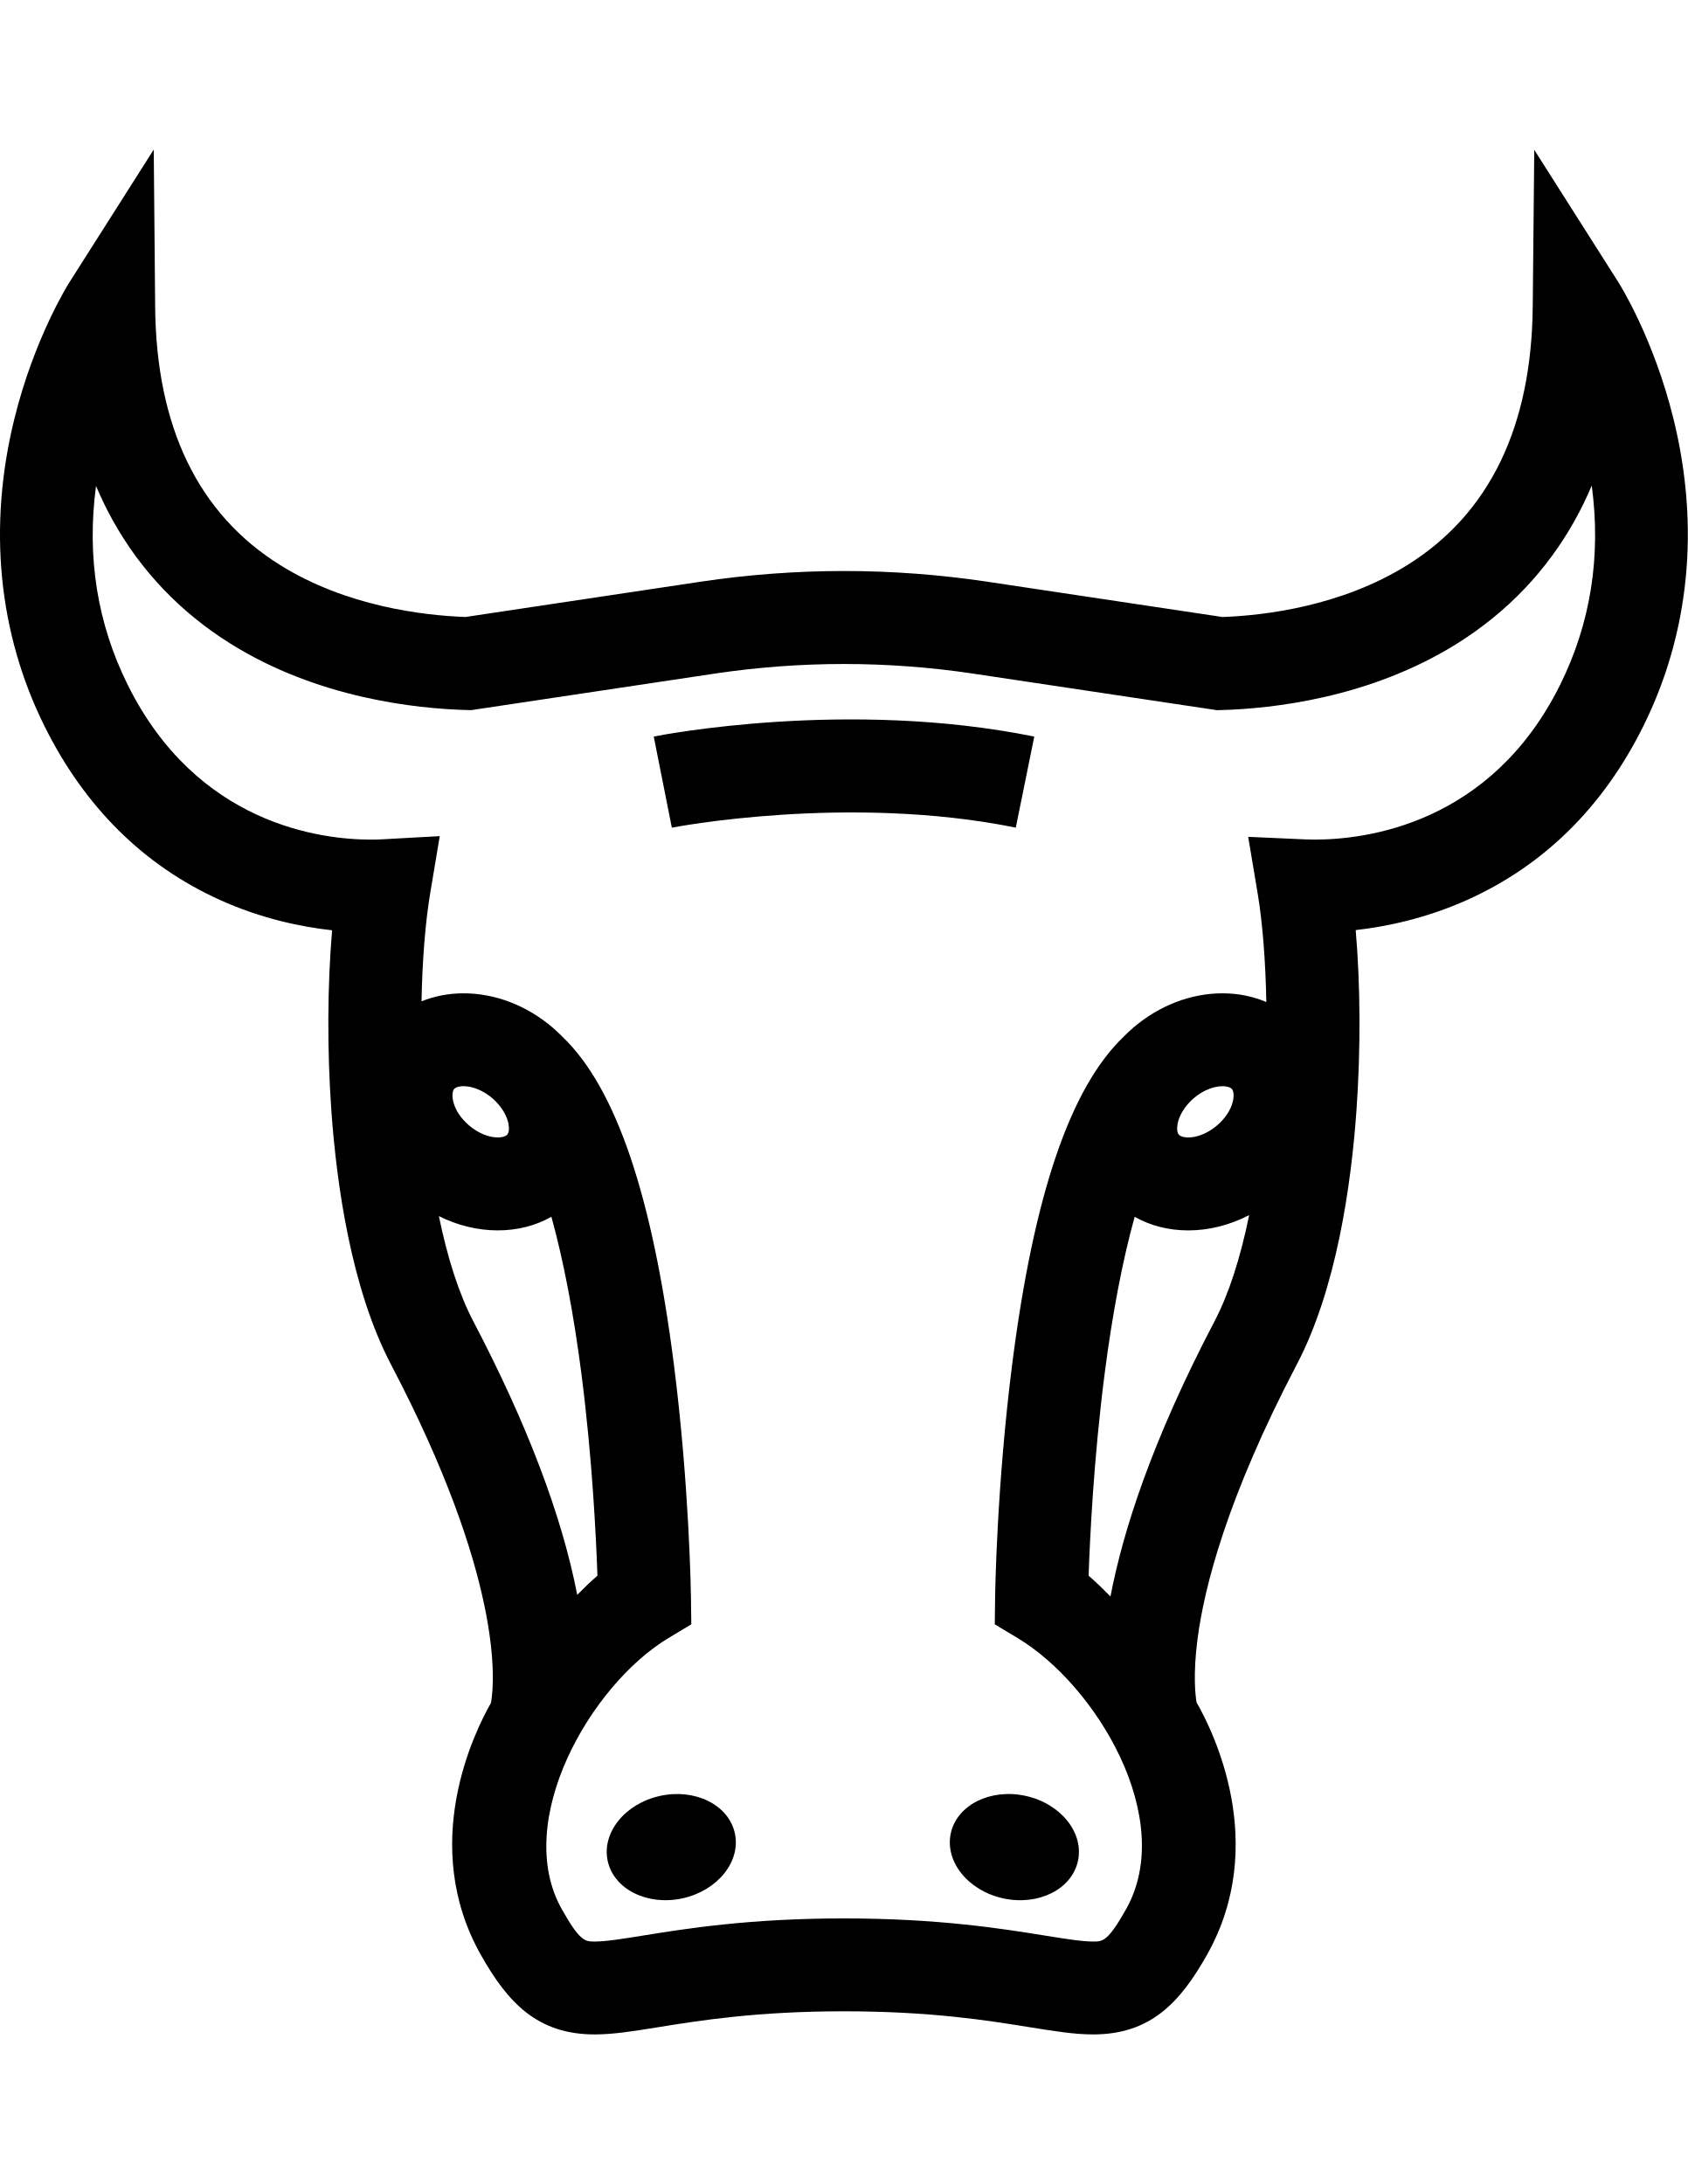
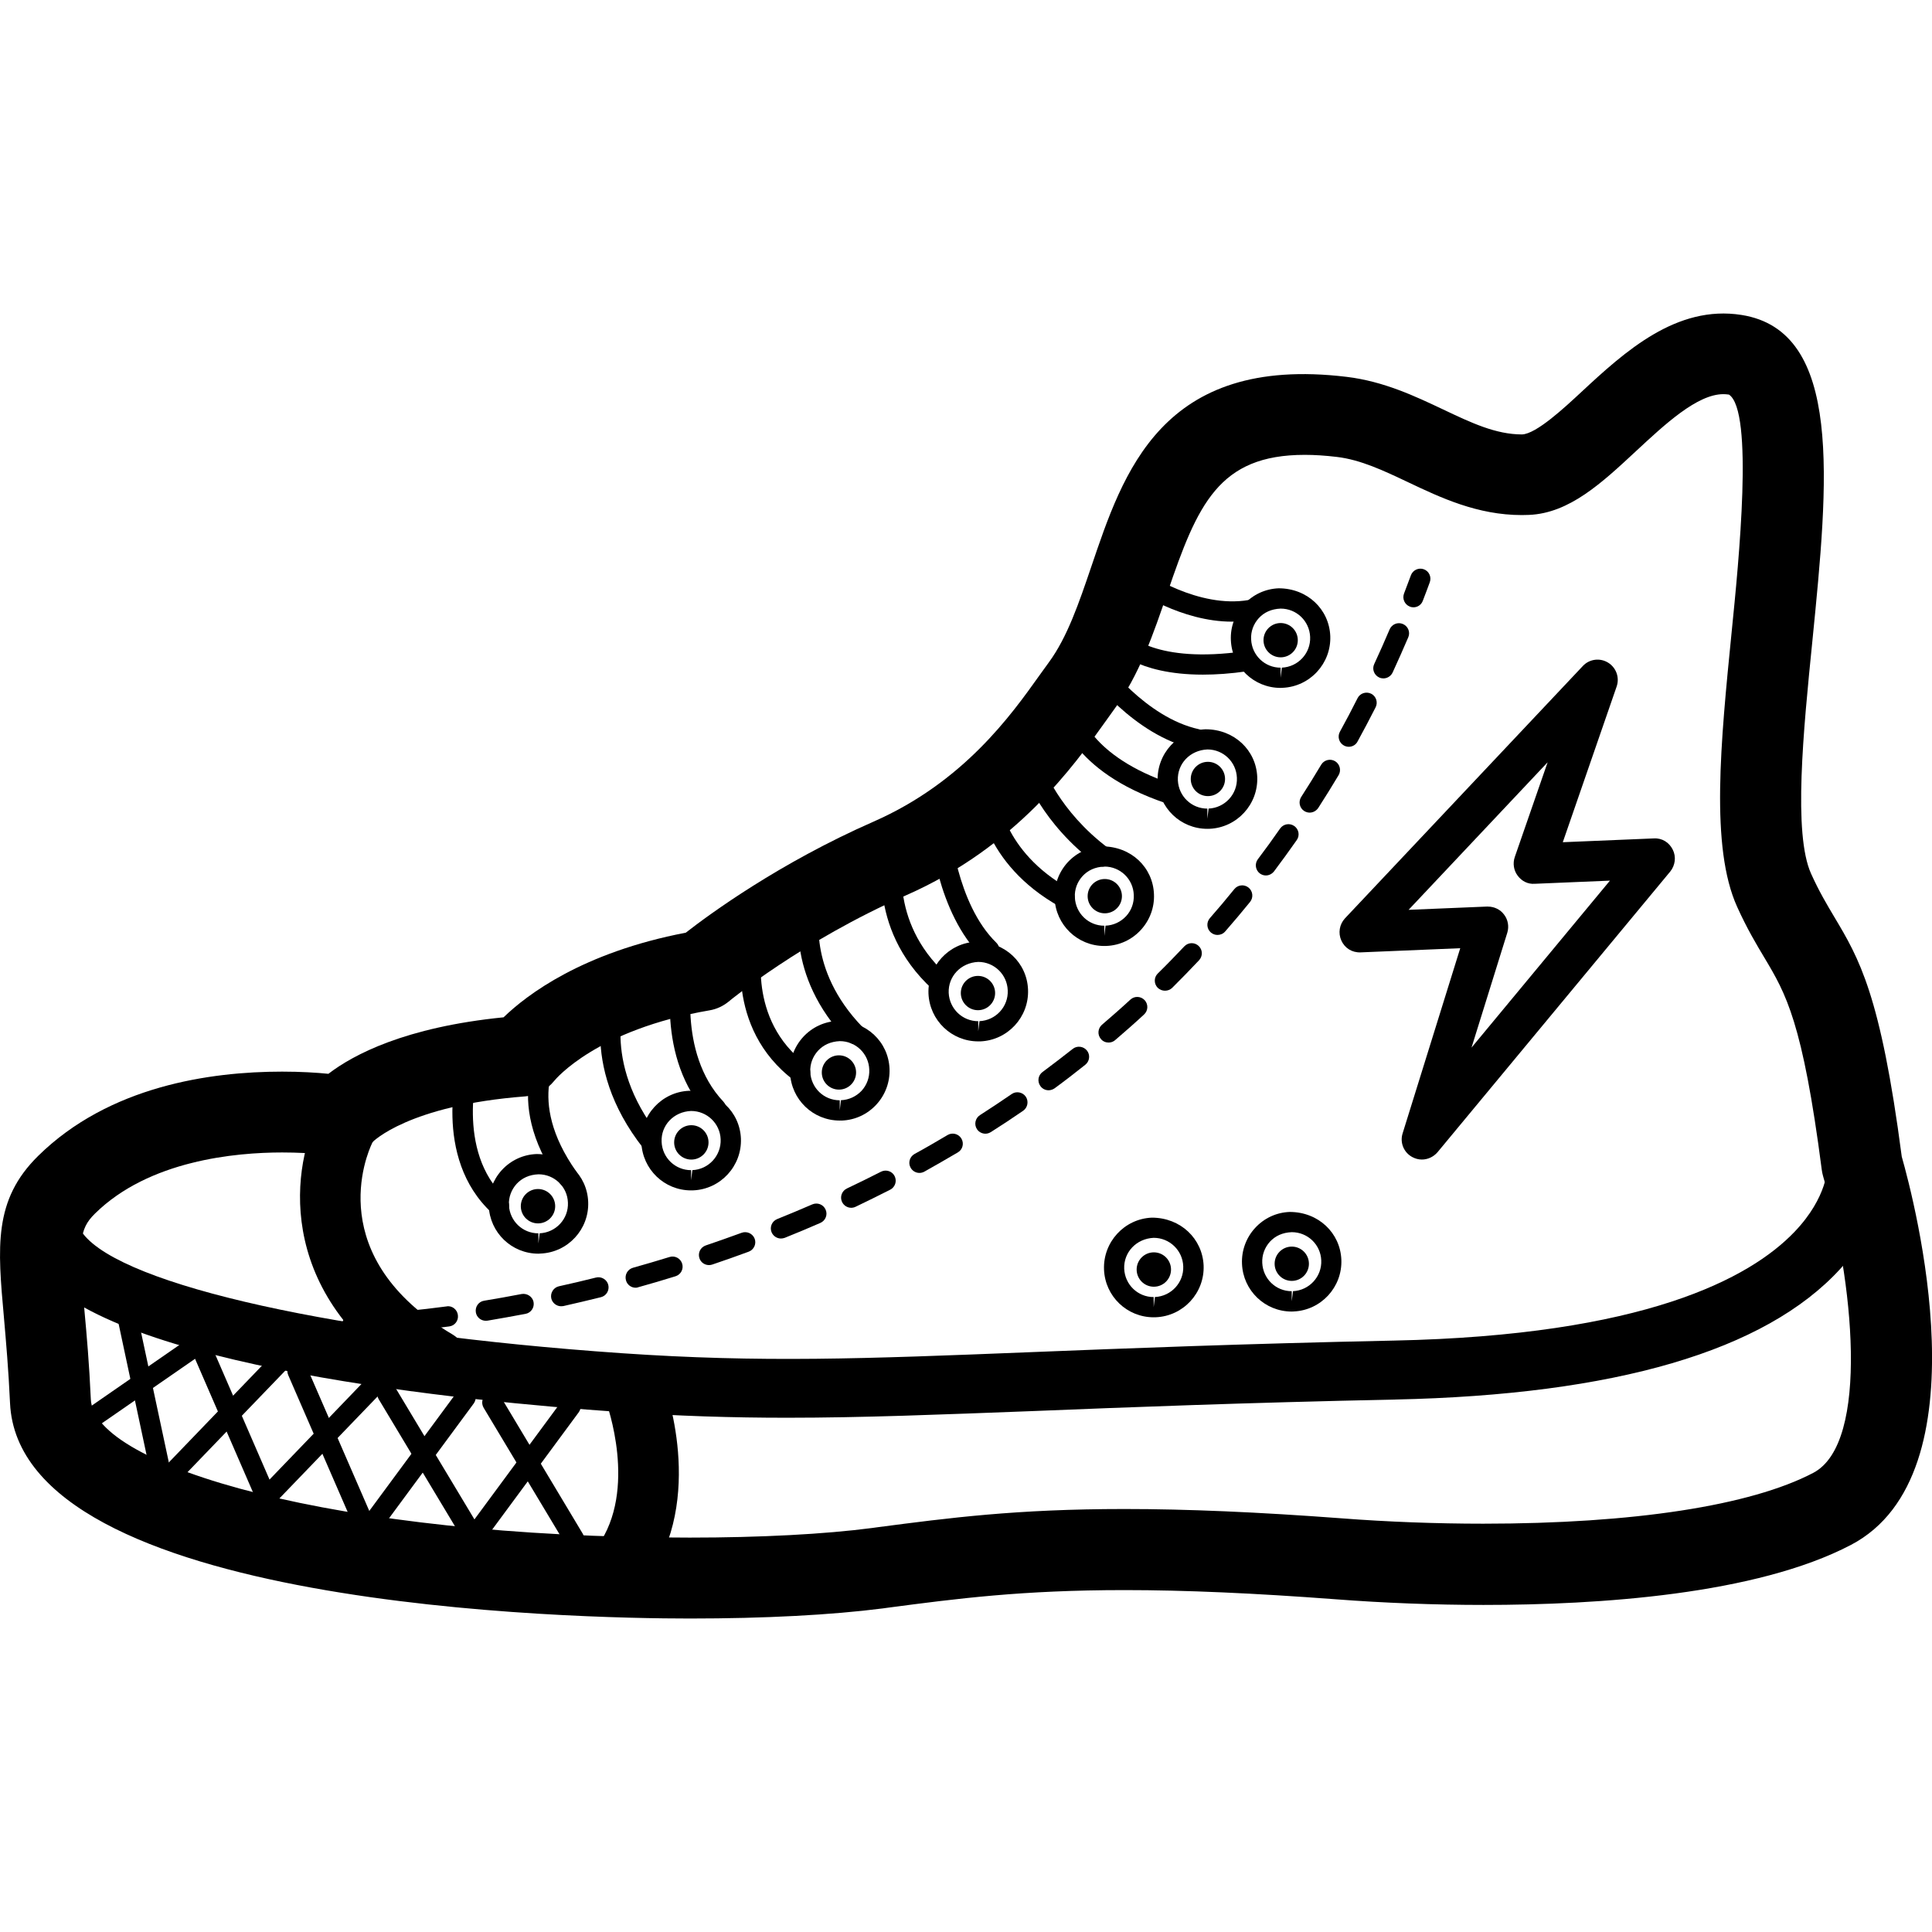
- <svg xmlns="http://www.w3.org/2000/svg" version="1.1" id="Capa_1" x="0px" y="0px" viewBox="0 0 612 792" style="enable-background:new 0 0 612 792;" preserveAspectRatio="fit">
-   <path d="M266.452,664.79c2.245,10.258-6.254,20.833-18.984,23.619c-12.73,2.786-24.869-3.272-27.115-13.53  s6.254-20.833,18.984-23.619C252.067,648.473,264.207,654.531,266.452,664.79z M344.757,664.79  c-2.246,10.262,6.253,20.84,18.983,23.626c12.73,2.786,24.87-3.275,27.116-13.537c2.246-10.262-6.253-20.84-18.983-23.626  C359.143,648.467,347.003,654.528,344.757,664.79z M595.837,263.373c-14.551,29.296-36.042,50.482-63.857,62.978  c-14.911,6.691-29.247,9.673-40.415,10.939c1.716,19.83,1.854,43.473,0.256,65.711c-1.917,26.736-7.224,64.355-21.595,91.776  c-25.366,48.413-33.586,80.892-36.014,99.615c-1.681,12.973-0.768,20.515-0.346,22.958c6.047,10.538,26.355,51.437,3.785,91.534  c-9.756,17.333-20.508,28.874-41.28,28.874c-6.76,0-13.942-1.155-23.041-2.622c-15.091-2.436-35.765-5.764-67.33-5.764  c-31.572,0-52.247,3.335-67.337,5.764c-9.099,1.467-16.281,2.622-23.041,2.622c-20.771,0-31.524-11.541-41.28-28.874  c-22.46-39.896-2.463-80.581,3.695-91.368c0-0.028,0.007-0.062,0.014-0.097l-0.097-0.062c0.042-0.055,0.09-0.131,0.138-0.201  c1.287-7.881,4.151-45.127-36.333-122.372c-14.378-27.434-19.678-65.061-21.595-91.797c-1.591-22.204-1.453-45.812,0.256-65.628  c-11.168-1.225-25.649-4.2-40.733-11.029c-27.607-12.496-48.981-33.676-63.525-62.951c-16.807-33.828-20.591-72.374-10.96-111.475  c7.203-29.227,19.457-48.725,19.976-49.541l30.569-48.123l0.512,57c0.374,43.618,15.61,75.128,45.286,93.651  c24.065,15.021,51.908,18.294,67.254,18.848l85.265-12.794c17.139-2.567,34.61-3.875,51.942-3.875  c17.326,0,34.803,1.301,51.942,3.875l85.341,12.807c15.319-0.567,43.099-3.875,67.178-18.952  c29.628-18.557,44.871-50.046,45.293-93.582l0.554-56.889l30.507,48.026c0.519,0.816,12.773,20.315,19.976,49.541  C616.428,190.999,612.643,229.546,595.837,263.373z M209.298,578.354c2.449-2.498,4.906-4.857,7.327-6.954  c-0.471-13.686-1.847-42.345-5.764-72.886c-2.851-22.204-6.566-41.536-10.932-57.263c-5.688,3.217-12.309,4.933-19.436,4.933  c-7.293,0-14.592-1.799-21.359-5.176c3.155,15.395,7.383,28.41,12.475,38.132C191.114,516.359,203.762,549.661,209.298,578.354z   M179.967,399.66l0.014-0.014c-0.464-0.477-0.941-0.948-1.46-1.391c-3.19-2.733-7.092-4.366-10.427-4.366  c-0.602,0-2.615,0.069-3.439,1.038c-1.266,1.474-0.948,7.742,5.411,13.188c3.197,2.733,7.092,4.366,10.427,4.366  c0.602,0,2.609-0.076,3.439-1.038c0.616-0.72,0.775-2.193,0.429-3.958c-0.512-2.609-2.013-5.3-4.193-7.632  C180.099,399.799,180.03,399.722,179.967,399.66z M452.935,440.649c-6.968,3.605-14.523,5.542-22.079,5.542  c-7.127,0-13.741-1.716-19.436-4.933c-4.366,15.727-8.089,35.052-10.932,57.256c-3.916,30.541-5.3,59.2-5.764,72.886  c2.615,2.27,5.279,4.83,7.922,7.563c4.546-23.843,15.111-56.654,37.737-99.823C445.525,469.336,449.773,456.197,452.935,440.649z   M431.389,399.667c-0.062,0.062-0.131,0.131-0.201,0.194c-2.18,2.332-3.681,5.023-4.193,7.632c-0.346,1.757-0.187,3.238,0.429,3.958  c0.83,0.962,2.844,1.038,3.439,1.038c3.342,0,7.237-1.633,10.427-4.366c6.359-5.445,6.677-11.714,5.411-13.188  c-0.83-0.962-2.844-1.038-3.439-1.038c-3.342,0-7.237,1.633-10.427,4.366c-0.519,0.443-0.996,0.913-1.46,1.391L431.389,399.667z   M577.155,176.095c-1.806,4.283-3.819,8.414-6.02,12.385c-10.206,18.398-24.605,33.503-42.795,44.898  c-31.628,19.81-67.192,23.615-85.583,24.12l-1.488,0.042l-88.33-13.25c-15.492-2.325-31.288-3.501-46.947-3.501  c-15.665,0-31.455,1.176-46.947,3.501l-88.233,13.236l-1.481-0.042c-18.419-0.491-54.032-4.262-85.645-23.996  c-18.232-11.382-32.652-26.487-42.864-44.905c-2.2-3.965-4.2-8.089-6.006-12.358c-3.418,25.656,0.436,49.873,11.513,72.167  c25.144,50.614,70.043,56.08,88.178,56.08c1.391,0,2.712-0.028,3.923-0.097l21.02-1.162l-3.473,20.764  c-1.785,10.656-2.851,24.445-3.141,39.149c4.664-1.903,9.811-2.913,15.257-2.913c11.472,0,22.958,4.428,32.347,12.468  c1.204,1.031,2.352,2.117,3.453,3.238c19.36,18.502,32.596,57.353,40.422,118.622c5.639,44.13,6.2,83.189,6.22,84.829l0.125,9.666  l-8.282,4.982c-28.32,17.035-56.606,66.486-38.671,98.342c6.594,11.714,8.483,11.714,11.922,11.714  c4.062,0,10.074-0.969,17.678-2.193c15.305-2.47,38.429-6.193,72.693-6.193c34.264,0,57.388,3.729,72.693,6.193  c7.611,1.225,13.617,2.193,17.685,2.193c3.439,0,5.328,0,11.922-11.714c18.377-32.645-10.69-81.127-39.315-98.342  c-0.007,0-8.289-4.982-8.289-4.982l0.125-9.666c0.014-1.64,0.581-40.699,6.213-84.829c7.819-61.276,21.055-100.12,40.422-118.622  c1.1-1.121,2.249-2.207,3.453-3.238c9.389-8.04,20.875-12.468,32.347-12.468c5.695,0,11.071,1.093,15.907,3.176  c-0.284-14.793-1.349-28.666-3.141-39.384l-3.439-20.536l20.799,0.927c1.072,0.048,2.207,0.069,3.39,0.069  c18.35,0,63.746-5.466,88.89-56.066C576.754,226.058,580.601,201.8,577.155,176.095z M237.044,267.096l6.559,33.046  c0.63-0.125,63.975-12.344,124.718-0.014l6.698-33.018C307.474,253.403,239.887,266.536,237.044,267.096z" />
+ <svg xmlns="http://www.w3.org/2000/svg" version="1.1" id="Capa_1" x="0px" y="0px" width="47.776px" height="47.776px" viewBox="0 0 47.776 47.776" style="enable-background:new 0 0 47.776 47.776;" xml:space="preserve">
+   <g>
+     <g id="Sneaker">
+       <path d="M17.06,40.024c-2.769,0-16.581-0.258-16.812-5.329c-0.038-0.838-0.1-1.526-0.15-2.107    c-0.158-1.755-0.264-2.913,0.847-4.005C2.696,26.86,5.191,26.5,6.977,26.5c0.463,0,0.856,0.025,1.144,0.054    c0.613-0.471,1.896-1.154,4.332-1.397c0.58-0.562,1.953-1.604,4.506-2.093c0.584-0.456,2.311-1.722,4.645-2.747    c2.226-0.98,3.4-2.633,4.104-3.621l0.229-0.317c0.456-0.62,0.744-1.468,1.049-2.365c0.784-2.306,1.725-5.248,6.314-4.695    c0.917,0.11,1.695,0.479,2.384,0.805c0.699,0.332,1.305,0.619,1.954,0.619c0.354-0.013,1.05-0.662,1.467-1.049    c1.077-1.002,2.353-2.159,3.959-1.906c2.521,0.396,2.147,4.115,1.755,8.052c-0.226,2.241-0.479,4.781-0.032,5.768    c0.199,0.44,0.381,0.744,0.571,1.064c0.615,1.03,1.146,1.92,1.67,5.93c0.312,1.099,2.087,7.851-1.257,9.602    c-2.347,1.229-6.235,1.484-9.088,1.484c-1.206,0-2.472-0.049-3.657-0.14c-2.005-0.151-3.712-0.227-5.218-0.227    c-2.537,0-4.146,0.211-5.847,0.435l-0.13,0.018C20.558,39.937,18.908,40.024,17.06,40.024z M6.977,28.499    c-1.155,0-3.293,0.195-4.629,1.512c-0.403,0.396-0.408,0.726-0.26,2.397c0.056,0.604,0.119,1.323,0.158,2.196    c0.074,1.65,6.043,3.419,14.812,3.419c1.736,0,3.34-0.084,4.511-0.238l0.129-0.018c1.768-0.231,3.438-0.451,6.105-0.451    c1.557,0,3.312,0.076,5.368,0.23c1.139,0.088,2.352,0.133,3.508,0.133c3.714,0,6.611-0.445,8.159-1.256    c1.419-0.743,0.983-4.82,0.243-7.344c-0.016-0.052-0.023-0.103-0.031-0.152c-0.474-3.661-0.889-4.356-1.413-5.235    c-0.202-0.338-0.433-0.722-0.68-1.268c-0.667-1.476-0.408-4.057-0.136-6.79c0.179-1.774,0.548-5.466-0.065-5.876    c-0.052-0.007-0.095-0.011-0.139-0.011c-0.646,0-1.448,0.747-2.156,1.405c-0.852,0.792-1.652,1.539-2.651,1.581l-0.177,0.004    c-1.099,0-2.009-0.431-2.812-0.812c-0.602-0.285-1.17-0.556-1.764-0.626c-0.283-0.034-0.546-0.051-0.792-0.051    c-2.13,0-2.653,1.23-3.394,3.404c-0.342,1.001-0.691,2.037-1.33,2.905l-0.21,0.293c-0.77,1.08-2.197,3.09-4.93,4.292    c-2.568,1.129-4.363,2.608-4.381,2.625c-0.135,0.111-0.298,0.188-0.471,0.217c-2.789,0.477-3.804,1.695-3.846,1.747    c-0.173,0.214-0.437,0.36-0.712,0.381c-2.9,0.222-3.775,1.126-3.784,1.136c-0.227,0.245-0.59,0.394-0.917,0.336    C8.29,28.583,7.751,28.499,6.977,28.499z" />
+       <path d="M19.467,35.059c-1.36,0-2.703-0.041-4.195-0.146c-3.698-0.256-12.502-1.108-14.365-3.511    c-0.345-0.442-0.479-0.946-0.386-1.452c0.07-0.396,0.451-0.652,0.847-0.585c0.396,0.071,0.657,0.451,0.585,0.848    c-0.008,0.043-0.025,0.135,0.104,0.3c0.994,1.282,6.348,2.468,13.315,2.95c3.449,0.237,5.97,0.14,10.147-0.027    c2.311-0.092,5.187-0.206,8.946-0.285c6.188-0.129,8.808-1.535,9.912-2.69c0.825-0.862,0.816-1.604,0.815-1.634    c-0.01-0.396,0.299-0.732,0.694-0.752c0.416-0.012,0.73,0.276,0.759,0.67c0.009,0.134,0.053,1.336-1.14,2.636    c-1.855,2.025-5.562,3.112-11.013,3.228c-3.749,0.079-6.616,0.191-8.92,0.284C23.221,34.982,21.327,35.059,19.467,35.059z" />
+       <path d="M15.384,39.427c-0.15,0-0.305-0.048-0.438-0.145c-0.336-0.242-0.412-0.71-0.17-1.048c1.005-1.396,0.223-3.535,0.215-3.557    c-0.145-0.389,0.051-0.82,0.438-0.966c0.385-0.146,0.816,0.049,0.965,0.435c0.045,0.118,1.08,2.91-0.401,4.965    C15.848,39.317,15.618,39.427,15.384,39.427z" />
+       <path d="M10.808,34.397c-0.133,0-0.265-0.034-0.385-0.104c-3.588-2.135-3.25-5.307-2.568-6.685    c0.183-0.371,0.631-0.522,1.004-0.34c0.37,0.183,0.521,0.629,0.343,1c-0.136,0.285-1.225,2.822,1.99,4.733    c0.354,0.212,0.473,0.673,0.261,1.026C11.312,34.267,11.062,34.397,10.808,34.397z" />
+       <g>
+         <path d="M12.336,30.061c-0.061,0-0.121-0.021-0.169-0.065c-1.497-1.377-0.842-3.692-0.812-3.792     c0.039-0.132,0.176-0.208,0.31-0.169c0.132,0.039,0.208,0.178,0.17,0.312c-0.006,0.021-0.595,2.118,0.672,3.283     c0.104,0.095,0.108,0.252,0.017,0.354C12.472,30.033,12.403,30.061,12.336,30.061z" />
+         <path d="M14.047,29.363c-0.076,0-0.153-0.036-0.204-0.104c-1.512-2.138-0.386-3.537-0.337-3.598     c0.091-0.104,0.248-0.118,0.354-0.032c0.104,0.089,0.121,0.244,0.033,0.353c-0.044,0.055-0.917,1.186,0.358,2.988     c0.08,0.111,0.055,0.27-0.06,0.349C14.147,29.349,14.098,29.363,14.047,29.363z" />
+       </g>
+       <path d="M13.315,31.002c-0.663,0-1.203-0.521-1.229-1.183c-0.014-0.327,0.103-0.642,0.324-0.885    c0.223-0.242,0.527-0.383,0.856-0.396c0,0,0.001,0,0.002,0c0.713,0,1.251,0.52,1.277,1.181c0.028,0.678-0.501,1.253-1.18,1.28    C13.363,31,13.319,31.002,13.315,31.002z M13.317,29.039c-0.229,0.009-0.407,0.093-0.54,0.235    c-0.132,0.146-0.201,0.33-0.192,0.525c0.018,0.394,0.336,0.7,0.729,0.7v0.25l0.031-0.251c0.401-0.018,0.718-0.356,0.699-0.761    C14.031,29.348,13.71,29.039,13.317,29.039z" />
+       <circle cx="13.304" cy="29.828" r="0.425" />
+       <g>
+         <path d="M16.108,28.495c-0.074,0-0.147-0.032-0.196-0.096c-1.668-2.115-0.895-3.942-0.861-4.02     c0.058-0.127,0.202-0.185,0.329-0.128c0.126,0.056,0.186,0.201,0.129,0.327c-0.026,0.066-0.679,1.642,0.797,3.51     c0.085,0.107,0.065,0.267-0.042,0.352C16.217,28.478,16.164,28.495,16.108,28.495z" />
+         <path d="M17.708,27.664c-0.064,0-0.132-0.024-0.182-0.077c-1.344-1.422-0.896-3.616-0.875-3.709     c0.029-0.136,0.163-0.219,0.296-0.192c0.135,0.028,0.221,0.163,0.193,0.296c-0.004,0.021-0.412,2.033,0.75,3.262     c0.095,0.103,0.09,0.26-0.012,0.354C17.833,27.643,17.771,27.664,17.708,27.664z" />
+       </g>
+       <path d="M17.089,29.437c-0.663,0-1.201-0.521-1.229-1.182c-0.027-0.679,0.502-1.253,1.179-1.281c0.001,0,0.001,0,0.002,0    c0.714,0,1.253,0.519,1.281,1.18c0.027,0.679-0.502,1.254-1.179,1.282C17.139,29.436,17.093,29.437,17.089,29.437z M17.09,27.473    c-0.434,0.018-0.748,0.358-0.729,0.763c0.016,0.395,0.337,0.701,0.729,0.701v0.25l0.031-0.251c0.402-0.018,0.716-0.357,0.7-0.763    C17.805,27.78,17.483,27.473,17.09,27.473z" />
+       <circle cx="17.096" cy="28.25" r="0.425" />
+       <g>
+         <path d="M19.787,26.769c-0.052,0-0.104-0.017-0.148-0.05c-1.748-1.312-1.274-3.438-1.255-3.525     c0.032-0.135,0.167-0.218,0.302-0.187c0.134,0.031,0.218,0.165,0.187,0.301c-0.018,0.077-0.417,1.899,1.065,3.011     c0.108,0.083,0.133,0.24,0.05,0.351C19.938,26.733,19.862,26.769,19.787,26.769z" />
+         <path d="M21.15,25.822c-0.065,0-0.131-0.024-0.18-0.076c-1.603-1.656-1.185-3.337-1.165-3.408     c0.033-0.133,0.17-0.213,0.304-0.178c0.133,0.035,0.213,0.171,0.18,0.304c-0.015,0.061-0.355,1.488,1.04,2.935     c0.096,0.1,0.093,0.258-0.006,0.354C21.275,25.801,21.213,25.822,21.15,25.822z" />
+       </g>
+       <path d="M20.766,27.71c-0.662,0-1.201-0.52-1.229-1.182c-0.014-0.328,0.103-0.642,0.324-0.885    c0.223-0.242,0.526-0.383,0.854-0.397c0.001,0,0.001,0,0.002,0c0.715,0,1.252,0.521,1.28,1.182    c0.013,0.328-0.102,0.644-0.325,0.886c-0.223,0.242-0.525,0.383-0.854,0.396C20.813,27.708,20.769,27.71,20.766,27.71z     M20.768,25.746c-0.228,0.01-0.407,0.094-0.539,0.237c-0.132,0.145-0.201,0.33-0.192,0.525c0.018,0.394,0.336,0.701,0.729,0.701    v0.25l0.029-0.252c0.196-0.008,0.376-0.091,0.511-0.233c0.132-0.146,0.199-0.331,0.19-0.527    C21.481,26.055,21.161,25.746,20.768,25.746z" />
+       <circle cx="20.746" cy="26.521" r="0.424" />
+       <g>
+         <path d="M23.222,24.523c-0.062,0-0.121-0.021-0.169-0.066c-1.669-1.535-1.201-3.457-1.182-3.538     c0.034-0.134,0.172-0.213,0.303-0.18c0.136,0.034,0.217,0.169,0.183,0.303c-0.019,0.07-0.408,1.72,1.035,3.046     c0.102,0.095,0.106,0.252,0.015,0.354C23.355,24.496,23.289,24.523,23.222,24.523z" />
+         <path d="M24.463,23.743c-0.062,0-0.126-0.022-0.174-0.071c-1.13-1.101-1.289-3.118-1.295-3.204     c-0.01-0.139,0.094-0.258,0.231-0.268c0.125-0.014,0.257,0.093,0.268,0.231c0.001,0.019,0.152,1.916,1.146,2.882     c0.099,0.096,0.101,0.255,0.005,0.354C24.593,23.717,24.528,23.743,24.463,23.743z" />
+       </g>
+       <path d="M24.191,25.752c-0.662,0-1.202-0.52-1.231-1.181c-0.025-0.68,0.502-1.255,1.181-1.283c0,0,0.001,0,0.002,0    c0.713,0,1.253,0.521,1.279,1.183c0.028,0.678-0.501,1.253-1.18,1.281C24.238,25.75,24.194,25.752,24.191,25.752z M24.191,23.787    c-0.435,0.02-0.747,0.36-0.731,0.766c0.019,0.392,0.338,0.7,0.731,0.7v0.25l0.03-0.251c0.401-0.018,0.718-0.357,0.699-0.762    C24.906,24.097,24.584,23.787,24.191,23.787z" />
+       <circle cx="24.184" cy="24.557" r="0.424" />
+       <g>
+         <path d="M26.329,22.452c-0.042,0-0.083-0.01-0.122-0.032c-1.924-1.07-2.031-2.726-2.034-2.796     c-0.007-0.138,0.1-0.254,0.236-0.262c0.134-0.012,0.255,0.098,0.263,0.235c0.003,0.059,0.105,1.454,1.778,2.386     c0.12,0.067,0.163,0.219,0.097,0.34C26.502,22.405,26.417,22.452,26.329,22.452z" />
+         <path d="M27.269,21.43c-0.054,0-0.104-0.017-0.148-0.051c-1.374-1.023-1.788-2.23-1.806-2.281     c-0.043-0.131,0.025-0.272,0.158-0.316c0.131-0.042,0.271,0.027,0.314,0.157c0.004,0.011,0.391,1.115,1.629,2.041     c0.11,0.083,0.133,0.239,0.051,0.35C27.42,21.395,27.345,21.43,27.269,21.43z" />
+       </g>
+       <path d="M27.308,23.393c-0.662,0-1.201-0.52-1.229-1.182c-0.015-0.327,0.103-0.643,0.322-0.885    c0.224-0.243,0.527-0.384,0.854-0.396c0,0,0.001,0,0.002,0c0.716,0,1.254,0.519,1.279,1.181c0.015,0.328-0.102,0.642-0.323,0.884    c-0.223,0.243-0.525,0.384-0.854,0.397C27.355,23.392,27.312,23.393,27.308,23.393z M27.31,21.429    c-0.229,0.009-0.407,0.093-0.54,0.236c-0.132,0.145-0.2,0.33-0.19,0.525c0.018,0.395,0.336,0.702,0.729,0.702v0.25l0.029-0.251    c0.194-0.008,0.376-0.092,0.51-0.236c0.132-0.144,0.198-0.33,0.189-0.525C28.023,21.737,27.703,21.429,27.31,21.429z" />
+       <circle cx="27.32" cy="22.161" r="0.424" />
+       <g>
+         <path d="M28.915,19.876c-0.024,0-0.054-0.004-0.08-0.013c-2.373-0.795-2.629-2.179-2.64-2.237     c-0.021-0.136,0.069-0.265,0.206-0.288c0.133-0.024,0.264,0.068,0.287,0.204c0.012,0.057,0.25,1.159,2.306,1.848     c0.131,0.044,0.2,0.186,0.157,0.316C29.117,19.81,29.02,19.876,28.915,19.876z" />
+         <path d="M29.593,18.527c-0.018,0-0.034-0.002-0.054-0.006c-1.519-0.333-2.613-1.845-2.659-1.909     c-0.08-0.112-0.054-0.269,0.06-0.349c0.108-0.082,0.268-0.056,0.35,0.058c0.01,0.014,1.03,1.421,2.358,1.712     c0.136,0.029,0.221,0.163,0.188,0.298C29.812,18.448,29.708,18.527,29.593,18.527z" />
+       </g>
+       <path d="M29.856,20.496c-0.662,0-1.202-0.519-1.229-1.181c-0.025-0.678,0.502-1.253,1.182-1.281c0,0,0.001,0,0.002,0    c0.712,0,1.252,0.519,1.279,1.179c0.027,0.679-0.503,1.254-1.181,1.282C29.904,20.495,29.86,20.496,29.856,20.496z M29.858,18.533    c-0.436,0.019-0.748,0.359-0.731,0.762c0.018,0.394,0.337,0.701,0.729,0.701v0.25l0.031-0.251c0.401-0.017,0.718-0.357,0.7-0.761    C30.572,18.842,30.252,18.533,29.858,18.533z" />
+       <circle cx="29.87" cy="19.263" r="0.424" />
+       <path d="M28.53,32.575c-0.663,0-1.203-0.52-1.229-1.181c-0.026-0.678,0.501-1.254,1.181-1.283c0.001,0,0.001,0,0.002,0    c0.711,0,1.251,0.521,1.28,1.183c0.026,0.678-0.503,1.252-1.182,1.28C28.578,32.574,28.534,32.575,28.53,32.575z M28.529,30.61    c-0.432,0.02-0.745,0.36-0.729,0.765c0.018,0.395,0.338,0.7,0.729,0.7v0.25l0.03-0.251c0.401-0.018,0.718-0.357,0.701-0.761    C29.245,30.92,28.923,30.61,28.529,30.61z" />
+       <circle cx="28.533" cy="31.394" r="0.425" />
+       <path d="M31.942,32.433c-0.663,0-1.203-0.521-1.229-1.181c-0.014-0.327,0.103-0.645,0.324-0.886    c0.222-0.242,0.526-0.384,0.854-0.396c0.001,0,0.001,0,0.002,0c0.711,0,1.25,0.52,1.277,1.18c0.027,0.679-0.502,1.252-1.18,1.281    C31.991,32.432,31.945,32.433,31.942,32.433z M31.944,30.47c-0.229,0.009-0.406,0.092-0.539,0.234    c-0.132,0.146-0.2,0.331-0.191,0.525c0.018,0.394,0.336,0.701,0.729,0.701v0.25l0.031-0.251c0.4-0.019,0.717-0.358,0.699-0.761    C32.658,30.777,32.337,30.47,31.944,30.47z" />
+       <circle cx="31.944" cy="31.251" r="0.424" />
+       <g>
+         <path d="M8.708,33.015c-0.136,0-0.248-0.109-0.25-0.246c-0.002-0.139,0.107-0.252,0.246-0.254c0.003,0,0.167-0.003,0.469-0.021     c0.151-0.01,0.259,0.098,0.267,0.233c0.009,0.139-0.098,0.256-0.234,0.266c-0.318,0.021-0.491,0.022-0.491,0.022     C8.711,33.015,8.709,33.015,8.708,33.015z" />
+         <path d="M10.129,32.913c-0.126,0-0.233-0.097-0.248-0.225c-0.014-0.138,0.085-0.26,0.225-0.273     c0.275-0.027,0.59-0.063,0.936-0.109c0.133-0.027,0.265,0.076,0.281,0.214c0.019,0.138-0.077,0.264-0.214,0.281     c-0.353,0.047-0.669,0.084-0.951,0.111C10.146,32.913,10.139,32.913,10.129,32.913z M12.013,32.661     c-0.12,0-0.228-0.087-0.246-0.209c-0.022-0.137,0.068-0.266,0.206-0.287c0.294-0.048,0.604-0.104,0.928-0.166     c0.131-0.021,0.266,0.062,0.293,0.197c0.026,0.137-0.062,0.269-0.198,0.294c-0.329,0.062-0.643,0.118-0.939,0.168     C12.04,32.66,12.025,32.661,12.013,32.661z M13.876,32.302c-0.113,0-0.218-0.08-0.244-0.196c-0.028-0.135,0.058-0.269,0.19-0.298     c0.297-0.064,0.603-0.138,0.917-0.216c0.13-0.033,0.27,0.048,0.303,0.182c0.033,0.135-0.048,0.271-0.182,0.304     c-0.319,0.08-0.629,0.151-0.931,0.22C13.913,32.301,13.895,32.302,13.876,32.302z M15.718,31.844     c-0.107,0-0.21-0.072-0.239-0.185c-0.037-0.134,0.041-0.271,0.174-0.309c0.295-0.083,0.597-0.171,0.904-0.266     c0.131-0.041,0.271,0.032,0.312,0.165c0.041,0.134-0.033,0.271-0.166,0.312c-0.311,0.097-0.616,0.186-0.917,0.27     C15.764,31.841,15.741,31.844,15.718,31.844z M17.533,31.284c-0.104,0-0.202-0.063-0.237-0.17     c-0.044-0.132,0.026-0.271,0.157-0.316c0.292-0.1,0.588-0.203,0.888-0.313c0.128-0.047,0.273,0.02,0.321,0.147     c0.048,0.128-0.018,0.271-0.146,0.32c-0.305,0.111-0.604,0.22-0.9,0.318C17.585,31.28,17.559,31.284,17.533,31.284z      M19.312,30.627c-0.101,0-0.192-0.061-0.232-0.156c-0.052-0.128,0.01-0.273,0.139-0.325c0.287-0.116,0.576-0.236,0.868-0.363     c0.126-0.054,0.274,0.001,0.329,0.129c0.057,0.126-0.002,0.273-0.129,0.329c-0.295,0.129-0.589,0.252-0.881,0.369     C19.375,30.621,19.342,30.627,19.312,30.627z M21.049,29.867c-0.093,0-0.183-0.054-0.226-0.144     c-0.059-0.125-0.006-0.273,0.119-0.333c0.28-0.133,0.562-0.271,0.844-0.415c0.124-0.062,0.274-0.015,0.336,0.107     c0.063,0.123,0.016,0.273-0.107,0.337c-0.287,0.146-0.572,0.286-0.857,0.423C21.122,29.859,21.085,29.867,21.049,29.867z      M22.737,29.005c-0.088,0-0.173-0.047-0.219-0.13c-0.067-0.12-0.023-0.271,0.098-0.339c0.272-0.148,0.544-0.307,0.816-0.468     c0.116-0.07,0.271-0.032,0.342,0.087c0.071,0.119,0.032,0.272-0.087,0.342c-0.276,0.164-0.555,0.321-0.83,0.477     C22.819,28.994,22.778,29.005,22.737,29.005z M24.368,28.035c-0.082,0-0.163-0.041-0.21-0.114     c-0.075-0.115-0.041-0.271,0.076-0.346c0.262-0.167,0.521-0.341,0.783-0.52c0.109-0.078,0.269-0.051,0.348,0.062     c0.078,0.114,0.05,0.271-0.063,0.35c-0.264,0.182-0.528,0.356-0.796,0.526C24.459,28.022,24.414,28.035,24.368,28.035z      M25.93,26.961c-0.076,0-0.152-0.034-0.201-0.102c-0.082-0.111-0.061-0.268,0.052-0.35c0.25-0.187,0.499-0.375,0.746-0.571     c0.105-0.085,0.266-0.068,0.352,0.041c0.086,0.107,0.067,0.265-0.041,0.351c-0.251,0.2-0.504,0.396-0.758,0.582     C26.034,26.944,25.98,26.961,25.93,26.961z M27.413,25.781c-0.07,0-0.142-0.029-0.188-0.087     c-0.092-0.104-0.078-0.263,0.025-0.353c0.235-0.202,0.473-0.409,0.703-0.622c0.104-0.095,0.26-0.086,0.354,0.015     c0.093,0.103,0.086,0.26-0.017,0.354c-0.234,0.218-0.477,0.429-0.716,0.635C27.527,25.763,27.471,25.781,27.413,25.781z      M28.809,24.499c-0.063,0-0.129-0.023-0.18-0.072c-0.098-0.101-0.096-0.258,0.002-0.354c0.223-0.218,0.439-0.442,0.656-0.671     c0.095-0.1,0.252-0.106,0.354-0.01c0.102,0.095,0.104,0.253,0.011,0.353c-0.221,0.234-0.442,0.462-0.668,0.686     C28.936,24.476,28.873,24.499,28.809,24.499z M30.107,23.12c-0.061,0-0.116-0.021-0.165-0.062     c-0.104-0.091-0.114-0.249-0.023-0.354c0.204-0.232,0.406-0.472,0.604-0.717c0.087-0.108,0.245-0.125,0.353-0.037     c0.106,0.087,0.124,0.245,0.037,0.353c-0.203,0.25-0.408,0.493-0.616,0.731C30.247,23.092,30.177,23.12,30.107,23.12z      M31.302,21.649c-0.053,0-0.104-0.018-0.148-0.05c-0.109-0.083-0.132-0.24-0.049-0.351c0.188-0.248,0.371-0.501,0.551-0.76     c0.08-0.114,0.236-0.141,0.349-0.062c0.113,0.078,0.143,0.234,0.062,0.348c-0.186,0.264-0.371,0.521-0.562,0.774     C31.452,21.615,31.377,21.649,31.302,21.649z M32.386,20.095c-0.046,0-0.093-0.014-0.135-0.04     c-0.116-0.075-0.148-0.229-0.075-0.346c0.168-0.261,0.333-0.526,0.495-0.798c0.071-0.12,0.227-0.158,0.345-0.087     c0.117,0.071,0.156,0.225,0.087,0.343c-0.165,0.276-0.333,0.547-0.504,0.812C32.548,20.054,32.468,20.095,32.386,20.095z      M33.354,18.467c-0.041,0-0.082-0.011-0.12-0.031c-0.121-0.066-0.166-0.218-0.101-0.339c0.149-0.272,0.297-0.55,0.438-0.832     c0.062-0.124,0.213-0.171,0.337-0.11c0.122,0.062,0.172,0.213,0.109,0.336c-0.146,0.287-0.294,0.568-0.446,0.845     C33.528,18.42,33.442,18.467,33.354,18.467z M34.209,16.776c-0.035,0-0.069-0.007-0.104-0.023     c-0.125-0.058-0.182-0.207-0.122-0.332c0.13-0.28,0.257-0.566,0.381-0.858c0.055-0.127,0.202-0.187,0.328-0.132     c0.127,0.054,0.188,0.2,0.133,0.328c-0.127,0.296-0.256,0.587-0.388,0.873C34.394,16.722,34.303,16.776,34.209,16.776z" />
+         <path d="M34.954,15.018c-0.03,0-0.062-0.005-0.091-0.018c-0.128-0.05-0.192-0.194-0.143-0.323c0.058-0.149,0.112-0.3,0.17-0.451     c0.048-0.129,0.19-0.195,0.319-0.149c0.13,0.047,0.195,0.191,0.148,0.321c-0.058,0.155-0.113,0.308-0.173,0.46     C35.147,14.957,35.054,15.018,34.954,15.018z" />
+       </g>
+       <g>
+         <g>
+           <path d="M3.959,36.599c-0.116,0-0.219-0.082-0.245-0.199l-0.82-3.848c-0.029-0.137,0.057-0.27,0.19-0.298      c0.137-0.025,0.27,0.059,0.297,0.19l0.822,3.85c0.029,0.137-0.057,0.27-0.19,0.299C3.995,36.597,3.977,36.599,3.959,36.599z" />
+           <path d="M1.705,35.704c-0.079,0-0.157-0.038-0.206-0.106c-0.079-0.113-0.05-0.271,0.063-0.35l3.234-2.238      c0.113-0.079,0.271-0.052,0.35,0.062s0.05,0.271-0.063,0.35L1.849,35.66C1.804,35.689,1.753,35.704,1.705,35.704z" />
+         </g>
+         <g>
+           <path d="M6.555,37.212c-0.099,0-0.188-0.058-0.229-0.148l-1.566-3.609c-0.055-0.127,0.005-0.272,0.132-0.329      c0.128-0.054,0.272,0.004,0.327,0.131l1.566,3.608c0.055,0.127-0.003,0.273-0.13,0.328C6.622,37.205,6.587,37.212,6.555,37.212z      " />
+           <path d="M4.167,36.782c-0.062,0-0.125-0.021-0.173-0.069c-0.1-0.097-0.103-0.255-0.007-0.354l2.729-2.835      c0.099-0.098,0.257-0.103,0.354-0.007c0.1,0.096,0.103,0.254,0.007,0.354l-2.729,2.834C4.298,36.756,4.232,36.782,4.167,36.782z      " />
+         </g>
+         <g>
+           <path d="M8.923,37.761c-0.096,0-0.188-0.059-0.229-0.15l-1.567-3.607c-0.055-0.126,0.003-0.273,0.13-0.329      c0.125-0.055,0.274,0.004,0.329,0.131l1.567,3.606c0.055,0.126-0.003,0.273-0.13,0.329C8.991,37.753,8.957,37.761,8.923,37.761z      " />
+           <path d="M6.536,37.33c-0.062,0-0.125-0.021-0.173-0.067c-0.1-0.099-0.104-0.256-0.007-0.354l2.729-2.836      c0.099-0.1,0.255-0.101,0.354-0.007c0.1,0.097,0.103,0.254,0.007,0.354l-2.73,2.835C6.667,37.306,6.602,37.33,6.536,37.33z" />
+         </g>
+         <g>
+           <path d="M11.601,38.09c-0.084,0-0.167-0.043-0.214-0.12l-2.024-3.372c-0.071-0.119-0.033-0.271,0.085-0.344      c0.12-0.068,0.272-0.031,0.343,0.085l2.024,3.372c0.069,0.118,0.033,0.271-0.085,0.345C11.688,38.078,11.645,38.09,11.601,38.09      z" />
+           <path d="M9.177,37.976c-0.054,0-0.104-0.018-0.148-0.049c-0.111-0.082-0.135-0.238-0.053-0.352l2.336-3.166      c0.082-0.109,0.24-0.134,0.35-0.054c0.111,0.082,0.135,0.238,0.053,0.351l-2.336,3.166C9.33,37.94,9.253,37.976,9.177,37.976z" />
+         </g>
+         <g>
+           <path d="M14.197,38.308c-0.084,0-0.167-0.043-0.214-0.123l-2.024-3.374c-0.069-0.118-0.033-0.271,0.086-0.343      c0.117-0.071,0.272-0.032,0.345,0.086l2.022,3.375c0.071,0.116,0.033,0.271-0.086,0.342      C14.287,38.295,14.242,38.308,14.197,38.308z" />
+           <path d="M11.773,38.192c-0.052,0-0.104-0.016-0.148-0.049c-0.109-0.082-0.135-0.238-0.053-0.353l2.336-3.166      c0.083-0.109,0.239-0.133,0.35-0.054c0.111,0.082,0.137,0.238,0.055,0.352l-2.336,3.166      C11.926,38.157,11.851,38.192,11.773,38.192z" />
+         </g>
+       </g>
+       <path d="M35.161,28.674c-0.081,0-0.163-0.021-0.238-0.062c-0.21-0.113-0.311-0.359-0.237-0.588l1.424-4.576l-2.462,0.103    c-0.216,0.009-0.394-0.107-0.478-0.292c-0.084-0.186-0.048-0.402,0.091-0.551l5.88-6.238c0.16-0.173,0.422-0.208,0.623-0.085    c0.2,0.121,0.291,0.367,0.214,0.591l-1.332,3.851l2.25-0.094c0.208-0.013,0.381,0.101,0.469,0.277    c0.089,0.176,0.062,0.389-0.062,0.542l-5.754,6.94C35.447,28.61,35.306,28.674,35.161,28.674z M36.796,22.419    c0.155,0,0.304,0.072,0.396,0.195c0.1,0.129,0.129,0.298,0.081,0.453l-0.884,2.839l3.423-4.129l-1.859,0.078    c-0.176,0.013-0.324-0.068-0.423-0.201c-0.099-0.132-0.125-0.305-0.071-0.462l0.812-2.342l-3.438,3.649l1.944-0.081    C36.781,22.419,36.789,22.419,36.796,22.419z" />
+       <path d="M31.667,17.011c-0.662,0-1.202-0.519-1.229-1.181c-0.015-0.329,0.103-0.644,0.325-0.886    c0.223-0.242,0.525-0.382,0.854-0.396c0.001,0,0.001,0,0.002,0c0.712,0,1.25,0.519,1.277,1.18    c0.026,0.678-0.501,1.252-1.181,1.281C31.715,17.01,31.67,17.011,31.667,17.011z M31.669,15.05    c-0.228,0.009-0.408,0.092-0.54,0.235c-0.132,0.145-0.201,0.331-0.19,0.526c0.017,0.393,0.337,0.7,0.729,0.7v0.25l0.031-0.251    c0.402-0.018,0.717-0.357,0.699-0.761C32.381,15.357,32.062,15.05,31.669,15.05z" />
+       <circle cx="31.669" cy="15.831" r="0.424" />
+       <g>
+         <path d="M29.747,16.683c-1.667,0-2.211-0.661-2.238-0.694c-0.086-0.108-0.066-0.266,0.041-0.351     c0.106-0.085,0.265-0.067,0.351,0.037c0.016,0.017,0.677,0.742,2.867,0.43c0.131-0.017,0.264,0.075,0.281,0.212     c0.021,0.137-0.074,0.263-0.212,0.283C30.429,16.659,30.066,16.683,29.747,16.683z" />
+         <path d="M30.469,15.373c-1.268,0-2.382-0.774-2.435-0.812c-0.113-0.08-0.141-0.235-0.061-0.349     c0.079-0.111,0.233-0.14,0.348-0.061c0.014,0.009,1.309,0.903,2.562,0.686c0.133-0.025,0.267,0.067,0.29,0.203     c0.023,0.137-0.065,0.267-0.201,0.29C30.802,15.36,30.634,15.373,30.469,15.373z" />
+       </g>
+     </g>
+   </g>
+   <g>
+ </g>
+   <g>
+ </g>
+   <g>
+ </g>
+   <g>
+ </g>
+   <g>
+ </g>
+   <g>
+ </g>
+   <g>
+ </g>
+   <g>
+ </g>
+   <g>
+ </g>
+   <g>
+ </g>
+   <g>
+ </g>
+   <g>
+ </g>
+   <g>
+ </g>
+   <g>
+ </g>
+   <g>
+ </g>
</svg>
